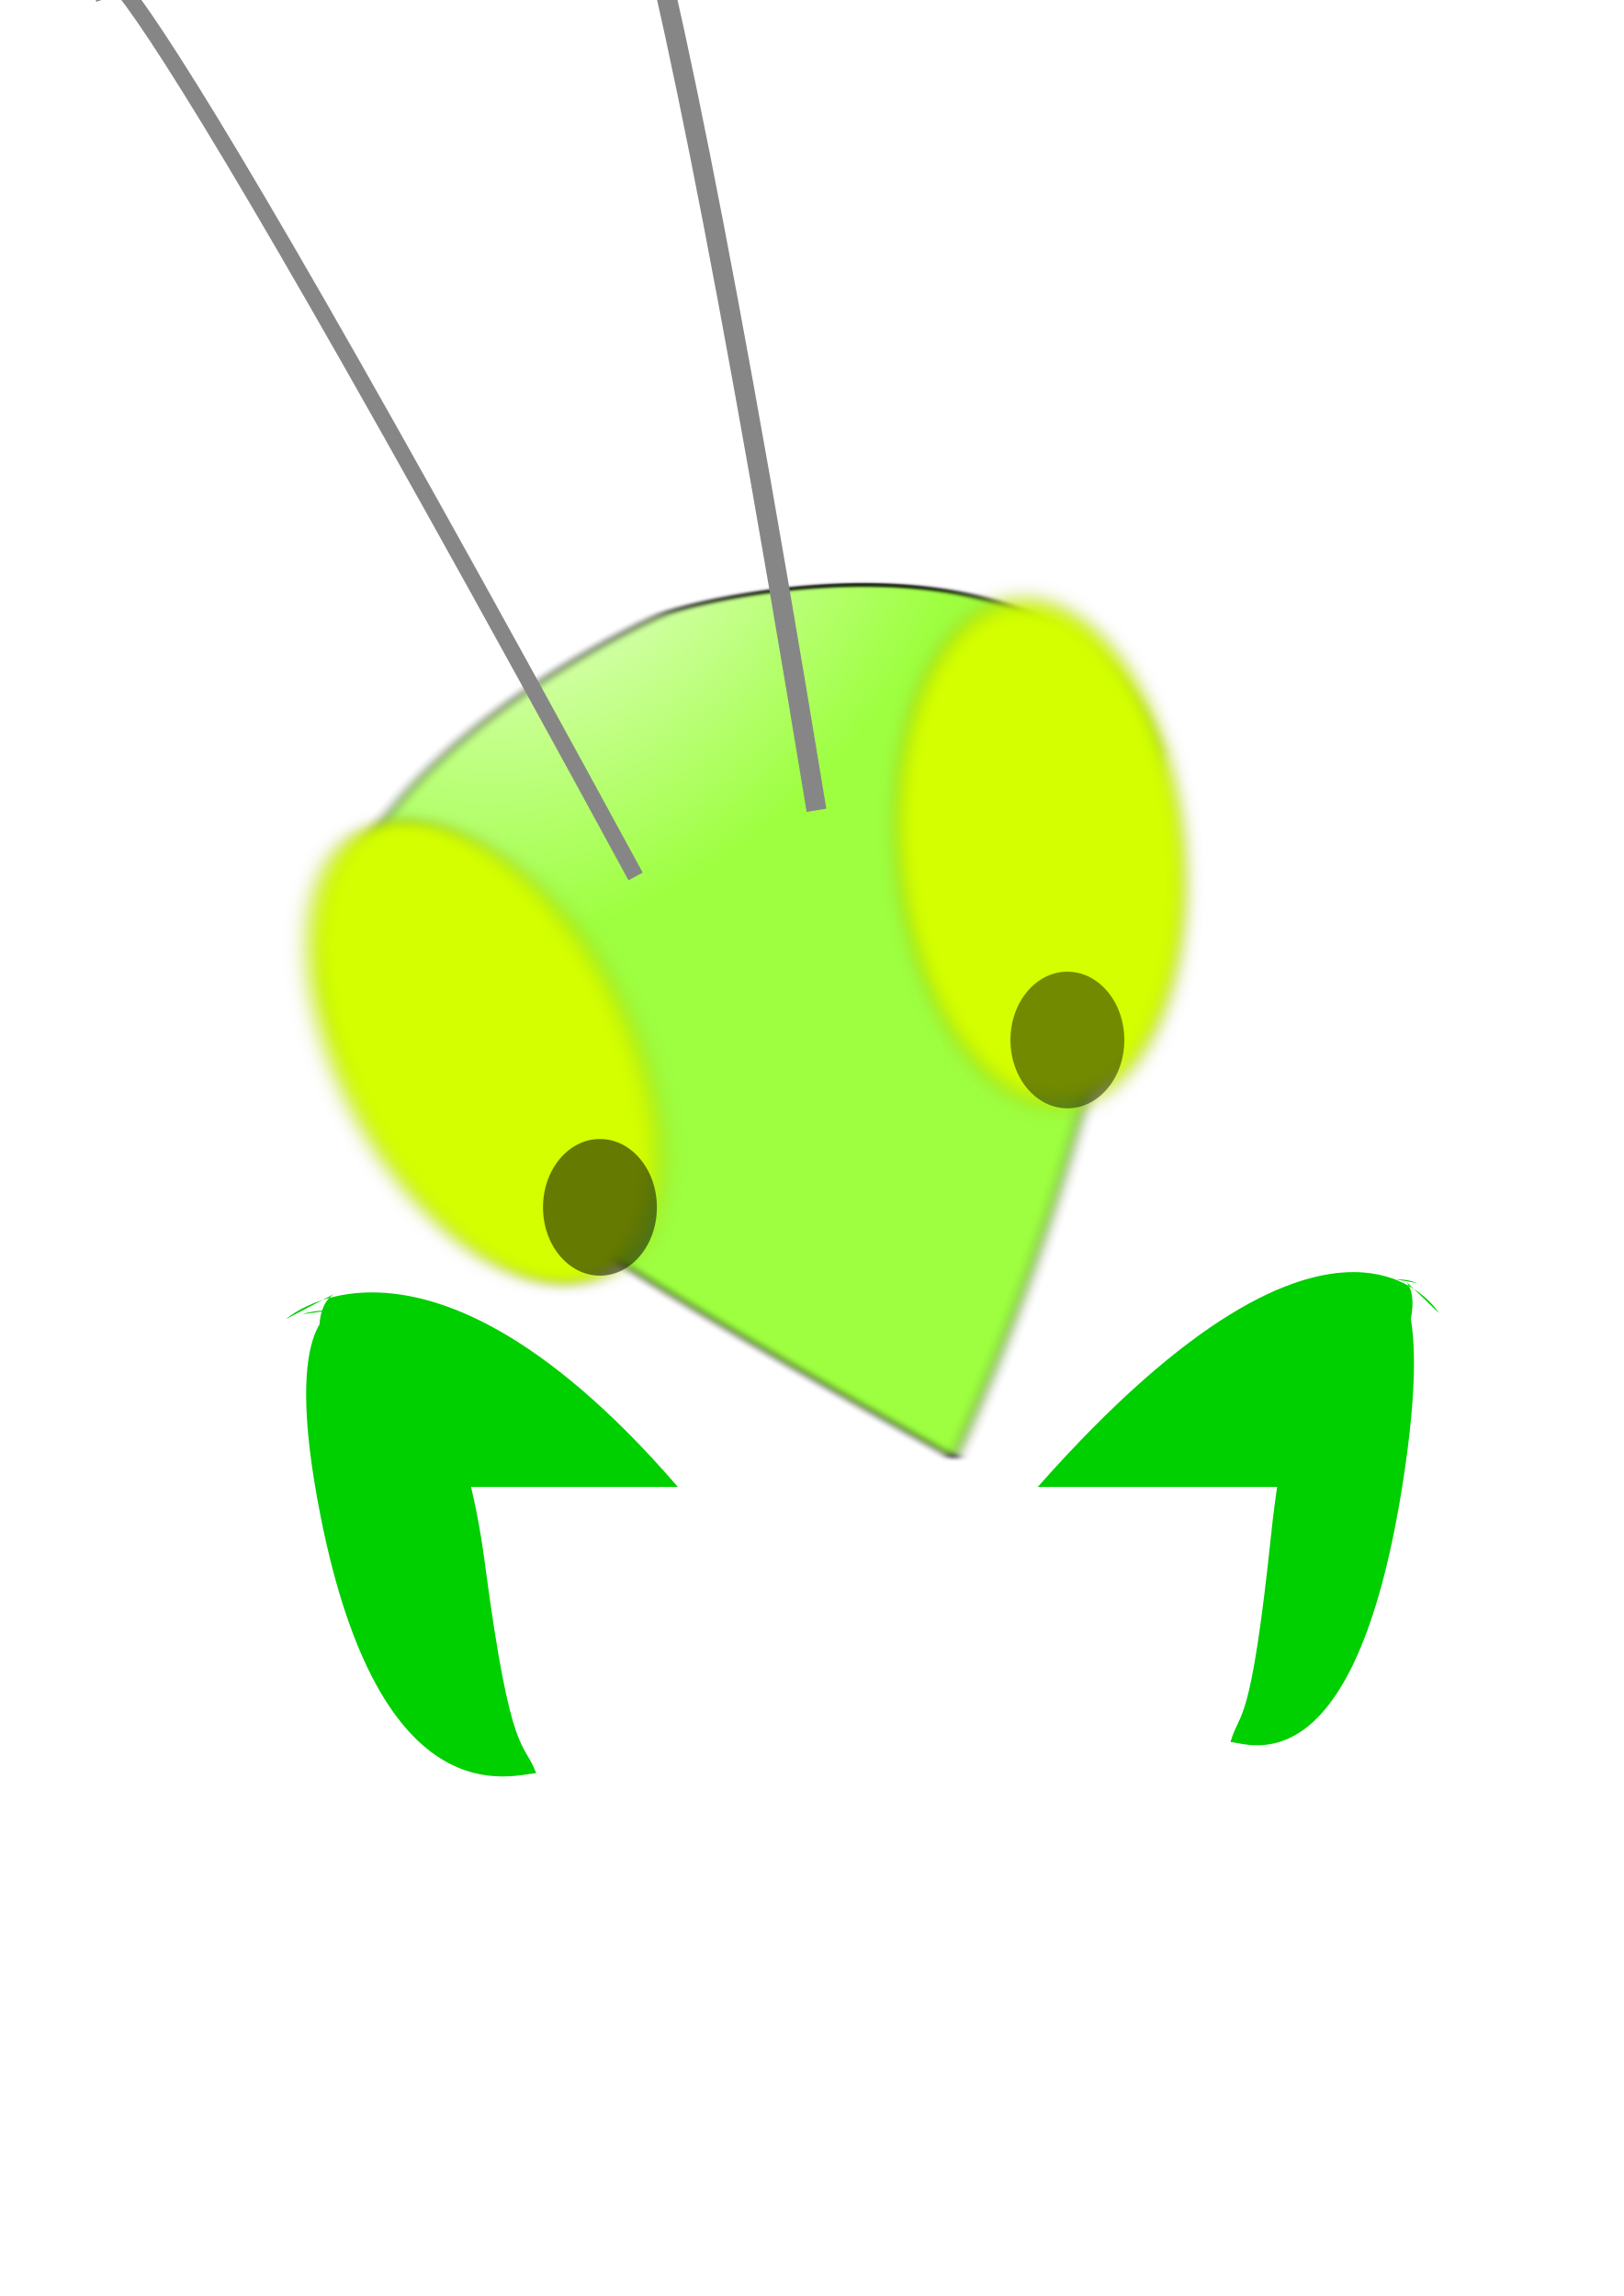
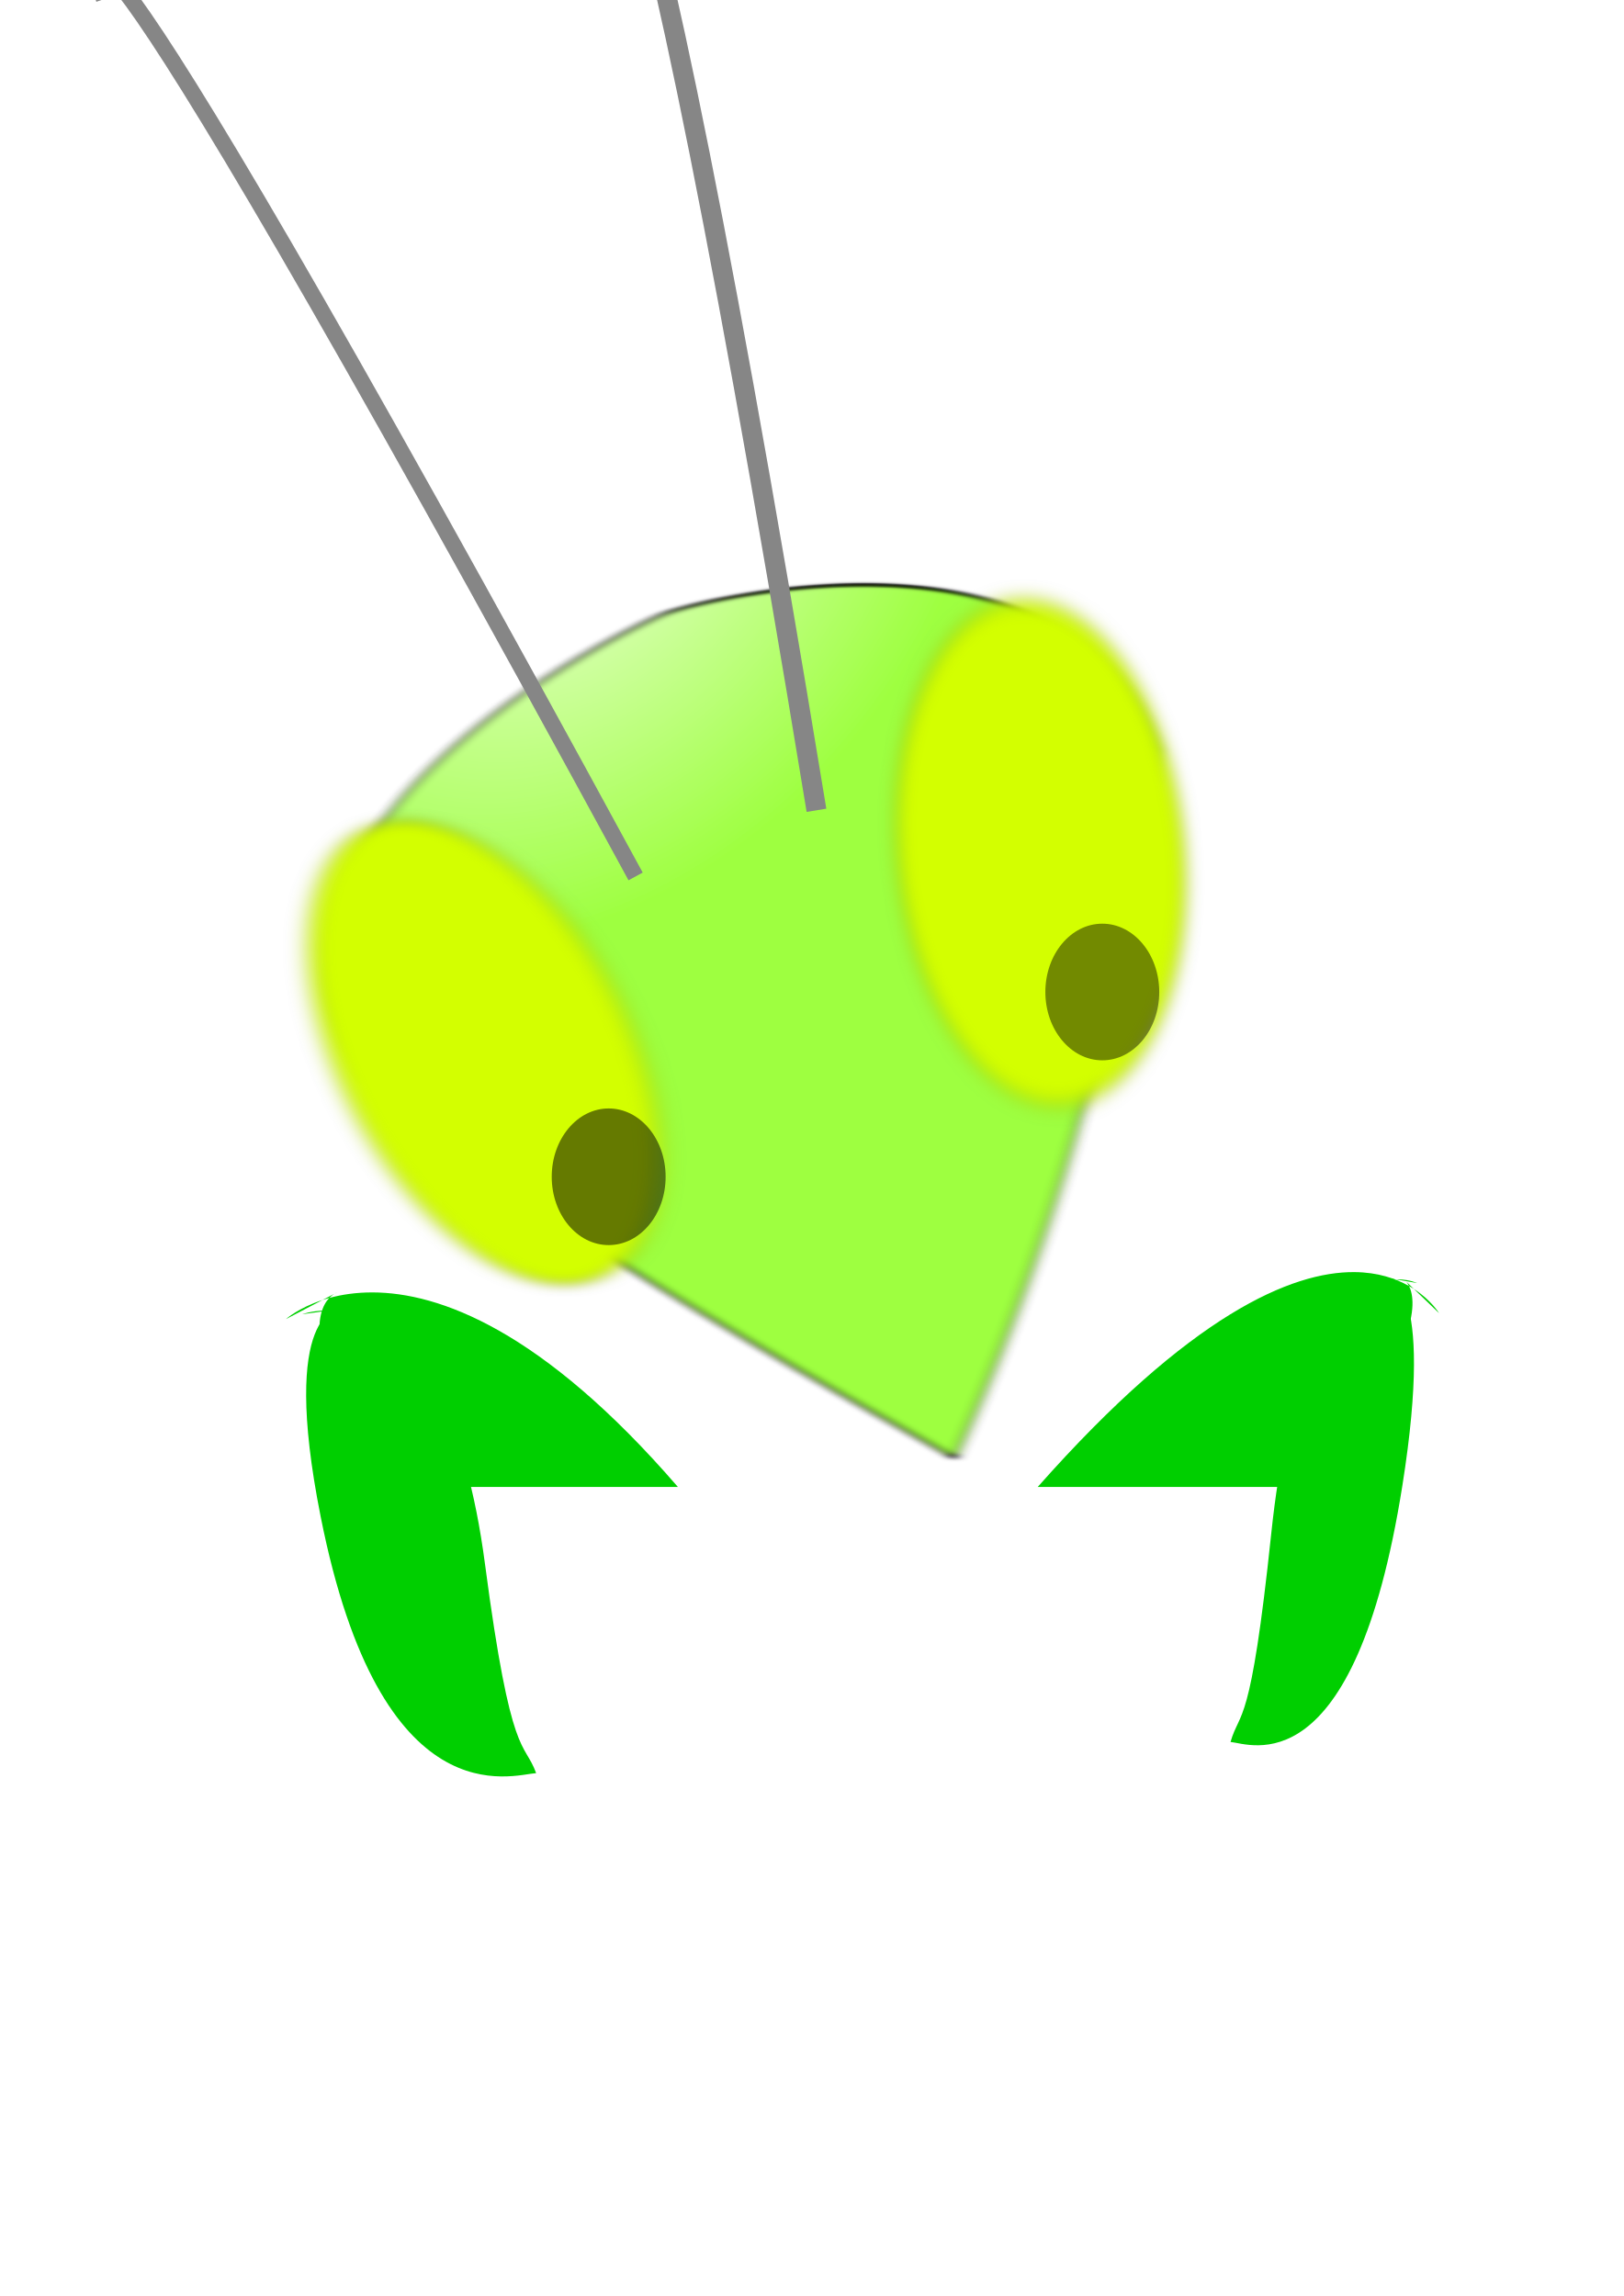
<svg xmlns="http://www.w3.org/2000/svg" xmlns:xlink="http://www.w3.org/1999/xlink" width="744.094" height="1052.362" id="svg2">
  <defs id="defs4">
    <linearGradient id="linearGradient3540">
      <stop style="stop-color:#edffdc;stop-opacity:1;" offset="0" id="stop3542" />
      <stop style="stop-color:#9eff40;stop-opacity:1;" offset="1" id="stop3544" />
    </linearGradient>
    <filter id="filter3524">
      <feGaussianBlur stdDeviation="3.408" id="feGaussianBlur3526" />
    </filter>
    <filter id="filter3528">
      <feGaussianBlur stdDeviation="3.408" id="feGaussianBlur3530" />
    </filter>
    <filter id="filter3536">
      <feGaussianBlur stdDeviation="1.091" id="feGaussianBlur3538" />
    </filter>
    <radialGradient xlink:href="#linearGradient3540" id="radialGradient3553" gradientUnits="userSpaceOnUse" gradientTransform="matrix(1.291617,0.2018606,-0.1535158,0.9822805,-54.81422,-66.67561)" cx="370.656" cy="237.604" fx="370.656" fy="237.604" r="100.72" />
    <radialGradient xlink:href="#linearGradient3540" id="radialGradient3596" gradientUnits="userSpaceOnUse" gradientTransform="matrix(1.291617,0.2018606,-0.1535158,0.9822805,-54.81422,-66.67561)" cx="370.656" cy="237.604" fx="370.656" fy="237.604" r="100.72" />
  </defs>
  <g id="layer1">
    <path style="fill:#00cf00;fill-opacity:1;fill-rule:evenodd;stroke:none;stroke-width:0.366px;stroke-linecap:butt;stroke-linejoin:miter;stroke-opacity:1" d="M 620.688 583.062 C 592.106 582.851 545.791 602.177 475.562 681.531 L 598.781 681.531 C 651.241 619.857 649.339 596.775 645.719 589.438 C 646.498 589.881 647.229 590.322 647.938 590.781 L 644.5 587.5 C 644.875 587.957 645.28 588.613 645.688 589.438 C 639.628 585.994 631.413 583.142 620.688 583.062 z M 647.938 590.781 L 659.469 601.875 C 659.469 601.875 655.951 595.976 647.938 590.781 z M 643.406 586.438 L 644.062 587.031 C 643.675 586.633 643.406 586.438 643.406 586.438 z M 170.781 592.375 C 163.055 592.35 156.445 593.4 150.938 594.906 C 151.75 594.049 152.507 593.445 153.125 593.062 L 147.812 595.844 C 148.8 595.521 149.833 595.2 150.906 594.906 C 145.123 601.025 137.924 621.041 178.531 681.531 L 310.656 681.531 C 248.293 609.336 201.099 592.475 170.781 592.375 z M 147.812 595.844 C 136.75 599.462 131.062 604.594 131.062 604.594 L 147.812 595.844 z M 153.125 593.062 L 154.406 592.406 C 154.406 592.406 153.889 592.59 153.125 593.062 z " id="path3329" />
    <path style="fill:url(#radialGradient3596);fill-opacity:1;fill-rule:evenodd;stroke:#000000;stroke-width:1.076px;stroke-linecap:butt;stroke-linejoin:miter;stroke-opacity:1;filter:url(#filter3536)" d="M 374.596,280.3 C 366.173,273.766 261.067,205.091 228.414,277.14 C 217.149,330.772 223.09,449.01 223.019,461.13 C 288.508,454.001 350.536,435.917 410.817,410.147 C 454.467,359.216 383.844,287.475 374.596,280.3 z" id="rect2383" transform="matrix(0.8938627,-1.484307,1.484307,0.8938627,-446.4224,586.9922)" />
    <path transform="matrix(1.034056,-0.2588097,0.4281506,0.9509045,-591.1702,240.509)" d="M 674.782,421.017 A 62.629,110.107 0 1 1 549.523,421.017 A 62.629,110.107 0 1 1 674.782,421.017 z" id="path3164" style="fill:#d3ff00;fill-opacity:1;stroke:#000000;stroke-opacity:1;filter:url(#filter3524)" />
    <path style="fill:#d3ff00;fill-opacity:1;stroke:#000000;stroke-opacity:1;filter:url(#filter3528)" id="path3166" d="M 674.782,421.017 A 62.629,110.107 0 1 1 549.523,421.017 A 62.629,110.107 0 1 1 674.782,421.017 z" transform="matrix(1.051566,0.1745376,1.3910848e-2,1.042755,-172.5421,-154.9385)" />
    <path style="fill:none;fill-rule:evenodd;stroke:#868686;stroke-width:9.141;stroke-linecap:butt;stroke-linejoin:miter;stroke-miterlimit:4;stroke-dasharray:none;stroke-opacity:1" d="M 374.164,371.391 C 274.517,-235.706 263.782,-97.318 263.782,-97.318" id="path3176" />
    <path id="path3178" d="M 291.275,401.709 C 1.497,-131.363 47.661,-0.404 47.661,-0.404" style="fill:none;fill-rule:evenodd;stroke:#868686;stroke-width:7.409;stroke-linecap:butt;stroke-linejoin:miter;stroke-miterlimit:4;stroke-dasharray:none;stroke-opacity:1" />
    <path id="path3321" style="fill:#00cf00;fill-opacity:1;fill-rule:evenodd;stroke:none;stroke-width:0.366px;stroke-linecap:butt;stroke-linejoin:miter;stroke-opacity:1" d="M 155.659,600.021 C 155.659,600.021 127.945,599.452 146.96,695.198 C 174.621,834.473 234.819,813.398 245.698,812.704 C 240.211,797.631 234.216,807.732 222.278,717.03 C 203.926,577.601 138.503,602.369 138.503,602.369" />
    <path d="M 635.728,585.735 C 635.728,585.735 657.833,585.166 642.666,680.912 C 620.603,820.187 572.587,799.112 563.91,798.419 C 568.286,783.345 573.068,793.446 582.591,702.744 C 597.228,563.315 649.412,588.083 649.412,588.083" style="fill:#00cf00;fill-opacity:1;fill-rule:evenodd;stroke:none;stroke-width:0.366px;stroke-linecap:butt;stroke-linejoin:miter;stroke-opacity:1" id="path3331" />
-     <path style="opacity:0.523;fill:#000000;fill-opacity:1;stroke:none;stroke-width:7.409;stroke-miterlimit:4;stroke-dasharray:none;stroke-opacity:1" id="path3555" d="M -3070.864,276.565 A 20.203,24.244 0 1 1 -3111.27,276.565 A 20.203,24.244 0 1 1 -3070.864,276.565 z" transform="matrix(1.291667,0,0,1.291667,4267.567,196.1394)" />
-     <path transform="matrix(1.291667,0,0,1.291667,4481.781,119.449)" d="M -3070.864,276.565 A 20.203,24.244 0 1 1 -3111.27,276.565 A 20.203,24.244 0 1 1 -3070.864,276.565 z" id="path3561" style="opacity:0.458;fill:#000000;fill-opacity:1;stroke:none;stroke-width:7.409;stroke-miterlimit:4;stroke-dasharray:none;stroke-opacity:1" />
+     <path style="opacity:0.523;fill:#000000;fill-opacity:1;stroke:none;stroke-width:7.409;stroke-miterlimit:4;stroke-dasharray:none;stroke-opacity:1" id="path3555" d="M -3070.864,276.565 A 20.203,24.244 0 1 1 -3111.27,276.565 A 20.203,24.244 0 1 1 -3070.864,276.565 z" transform="matrix(1.291667,0,0,1.291667,4271.567,182.1394)" />
+     <path transform="matrix(1.291667,0,0,1.291667,4497.781,97.44904)" d="M -3070.864,276.565 A 20.203,24.244 0 1 1 -3111.27,276.565 A 20.203,24.244 0 1 1 -3070.864,276.565 z" id="path3561" style="opacity:0.458;fill:#000000;fill-opacity:1;stroke:none;stroke-width:7.409;stroke-miterlimit:4;stroke-dasharray:none;stroke-opacity:1" />
  </g>
</svg>
